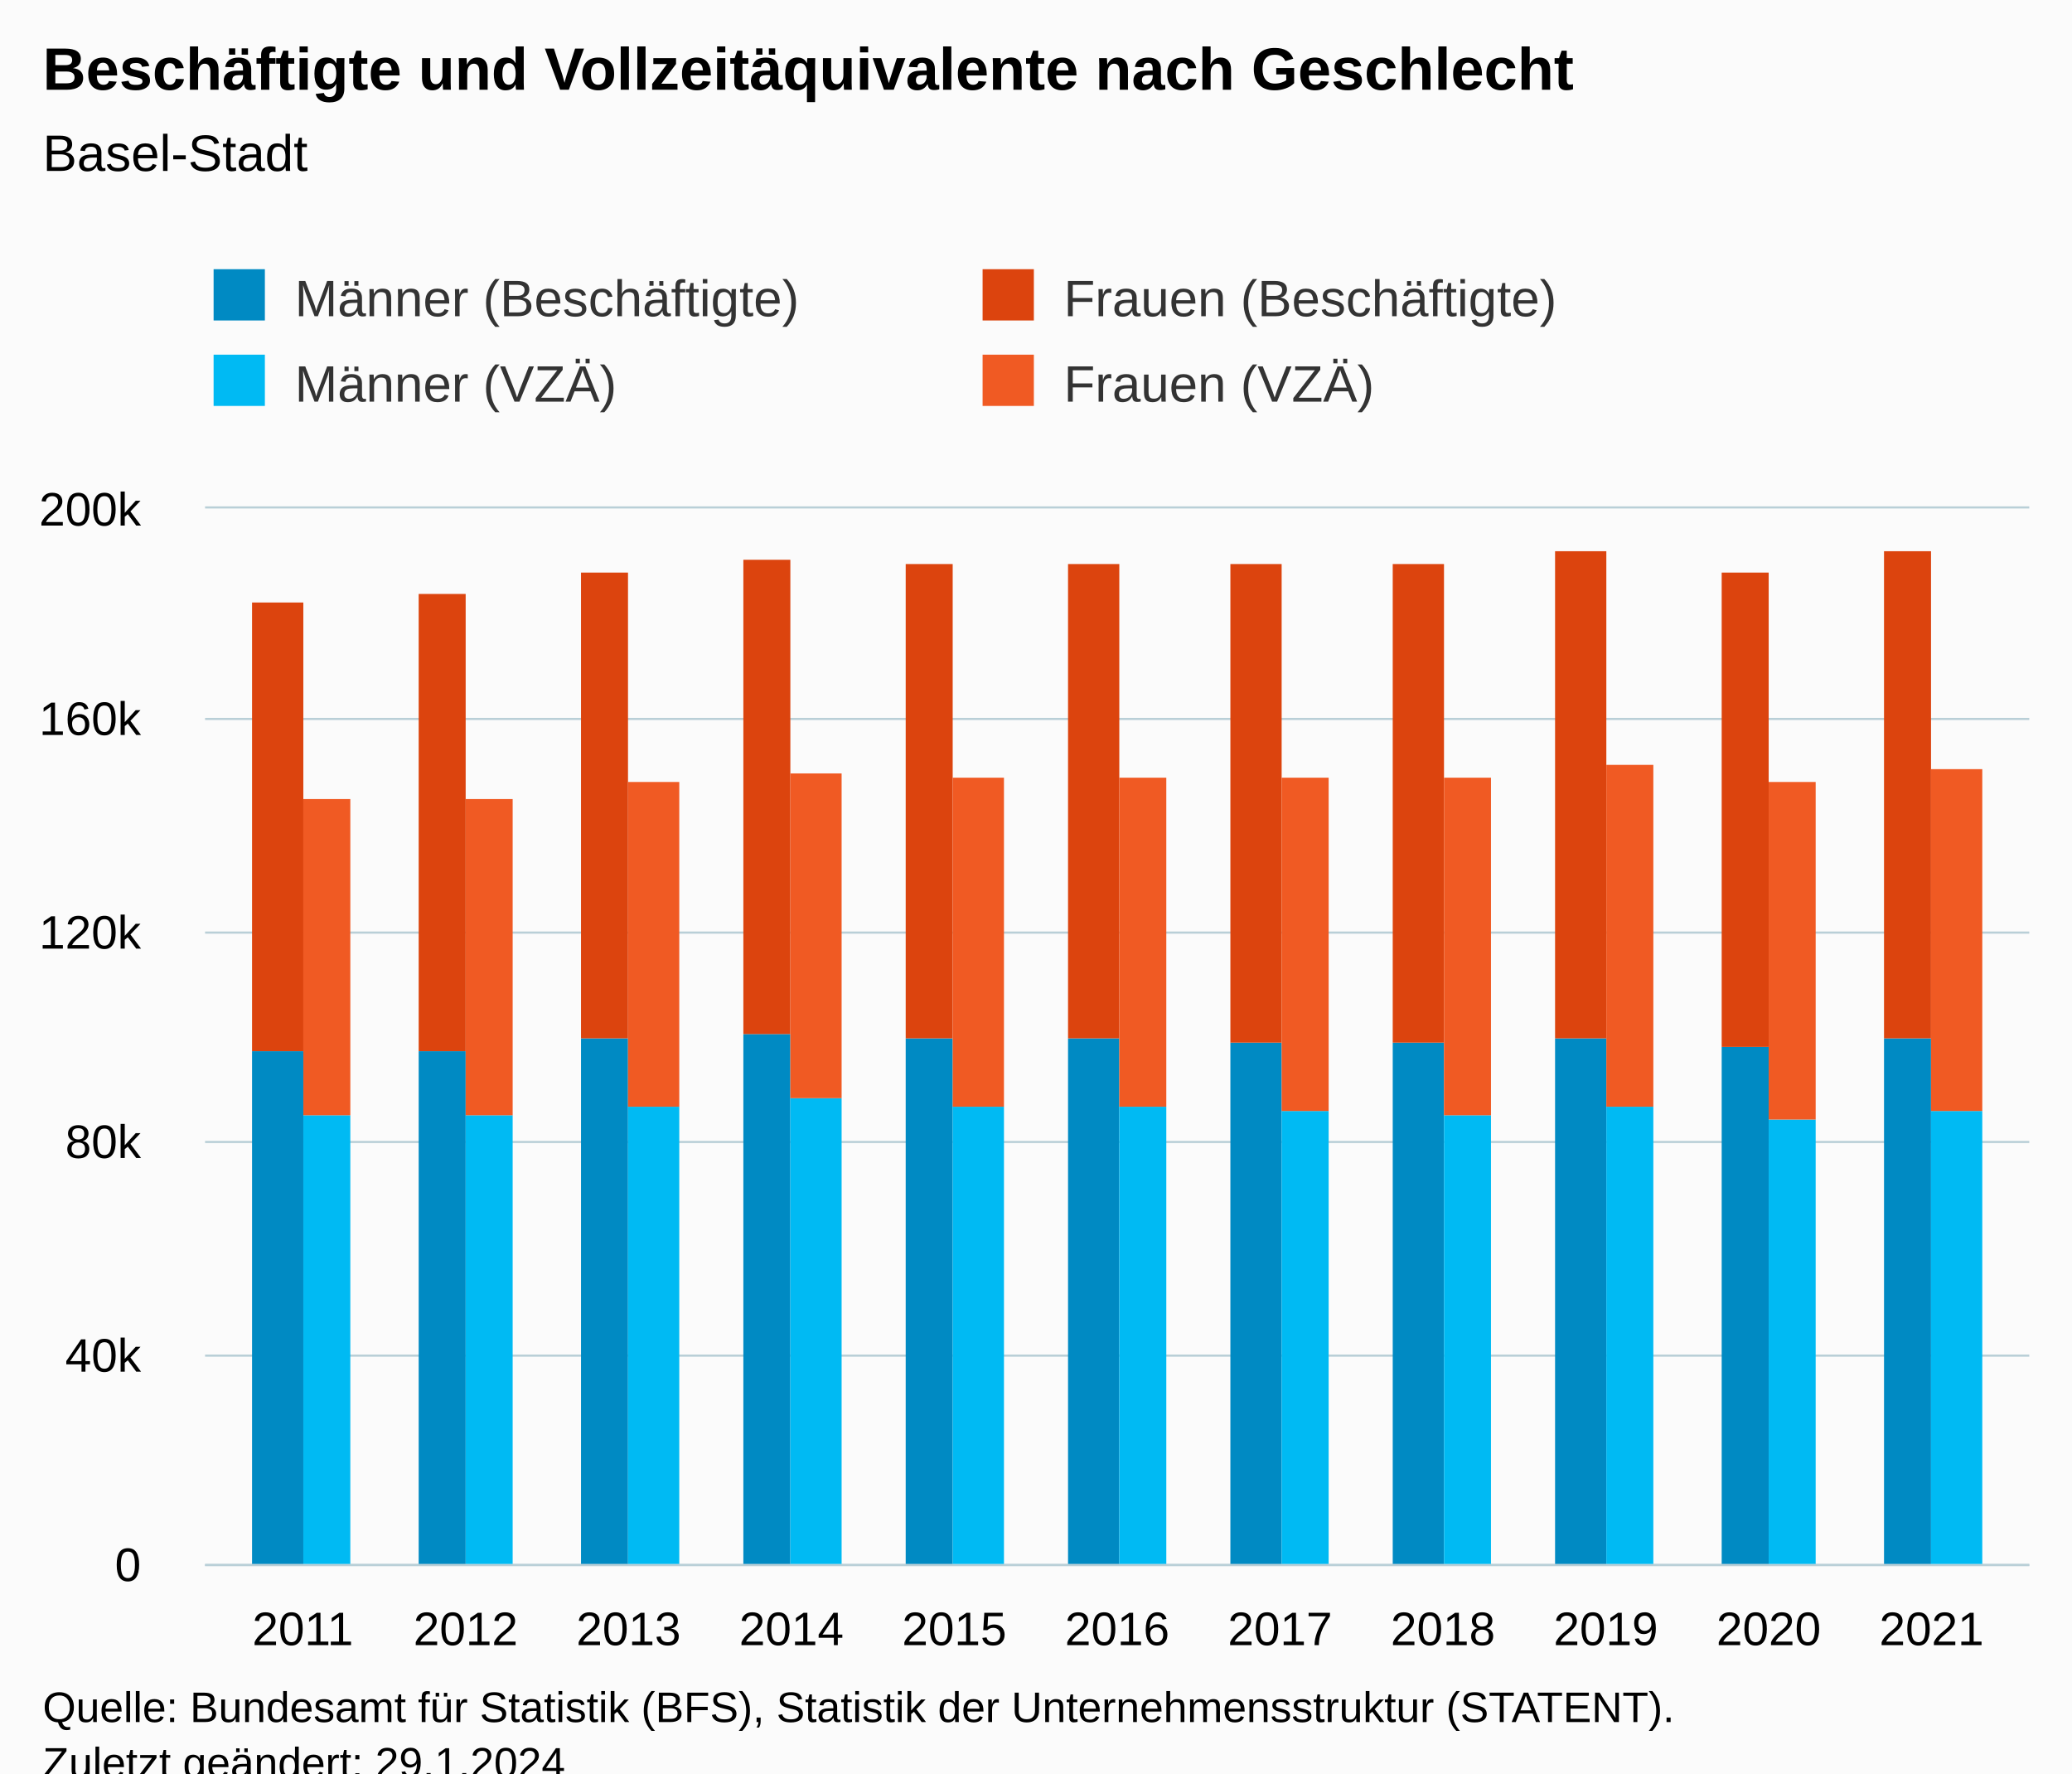
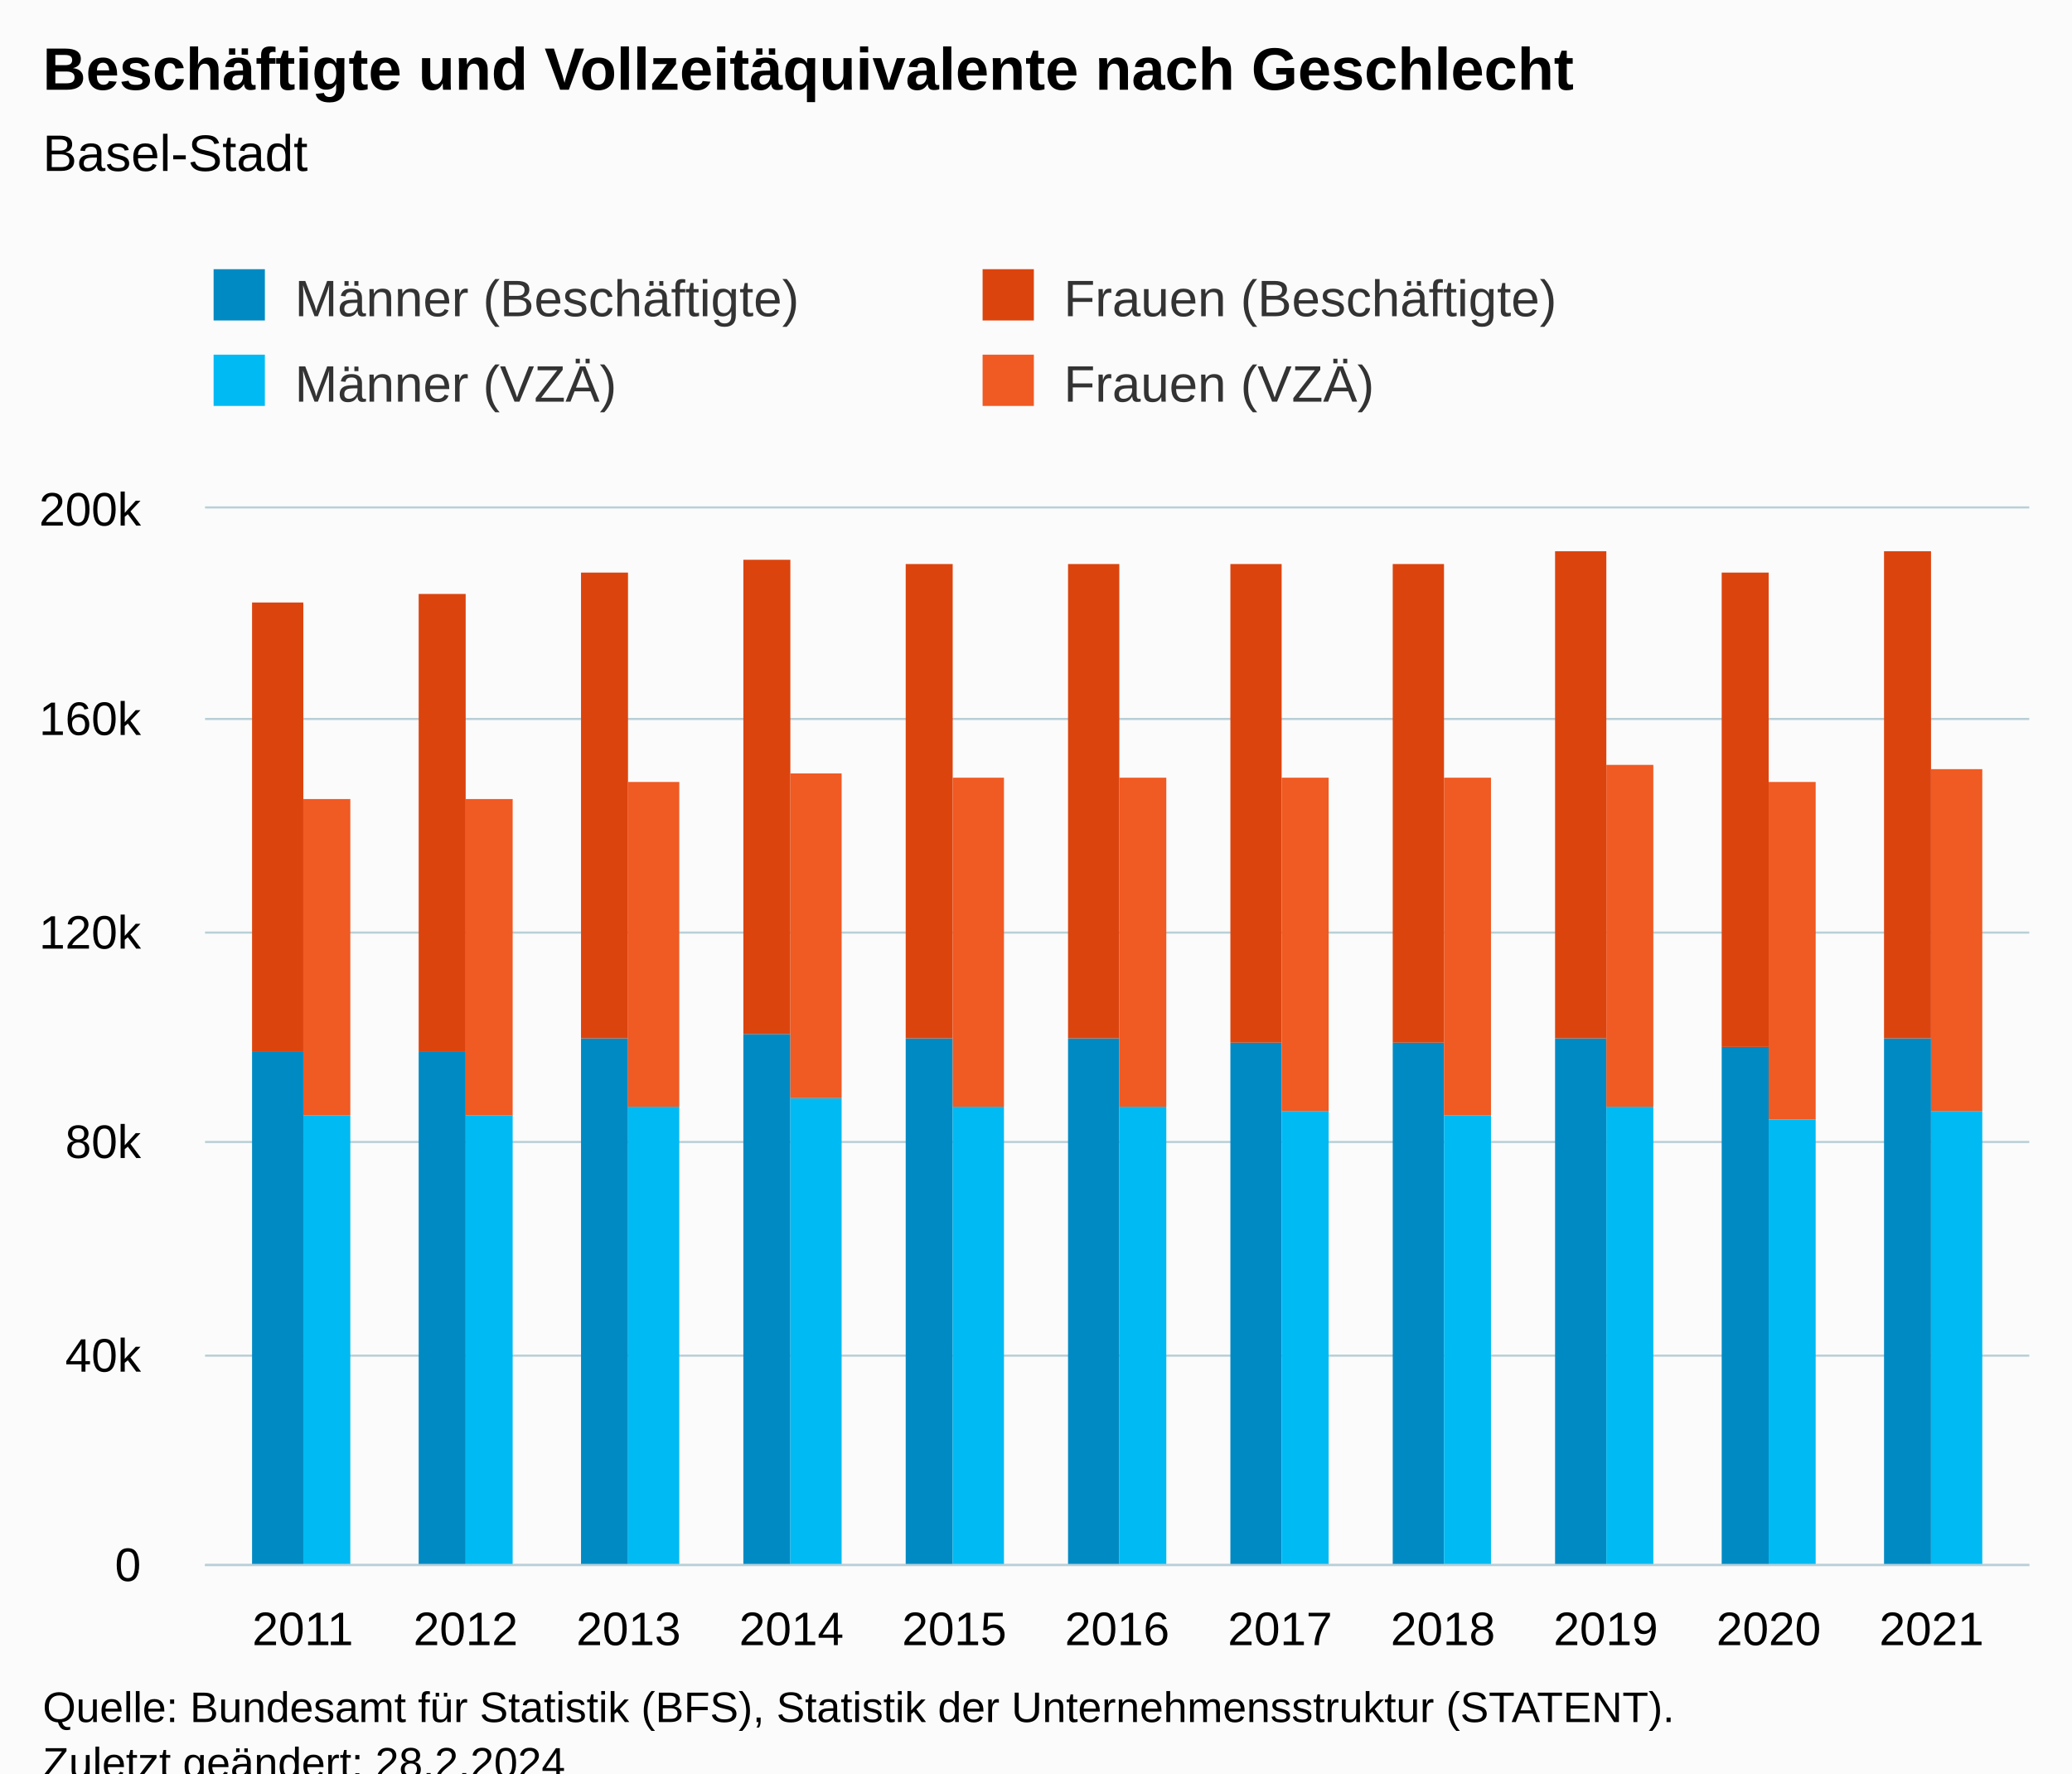
<svg xmlns="http://www.w3.org/2000/svg" version="1.1" class="highcharts-root" style="font-family:Arial;font-size:12px;" viewBox="0 0 485 415">
  <defs>
-     <clipPath id="highcharts-38jc4u2-51-">
+     <clipPath id="highcharts-xpps4wl-51-">
      <rect x="0" y="0" width="427" height="247" fill="none" />
    </clipPath>
-     <clipPath id="highcharts-38jc4u2-63-">
+     <clipPath id="highcharts-xpps4wl-63-">
      <rect x="0" y="0" width="427" height="247" fill="none" />
    </clipPath>
-     <clipPath id="highcharts-38jc4u2-97-">
+     <clipPath id="highcharts-xpps4wl-97-">
      <rect x="48" y="119" width="427" height="247" fill="none" />
    </clipPath>
  </defs>
  <rect fill="#fbfbfb" class="highcharts-background" x="0" y="0" width="485" height="428" rx="0" ry="0" />
  <rect fill="none" class="highcharts-plot-background" x="48" y="119" width="427" height="247" />
  <g class="highcharts-pane-group" data-z-index="0" />
  <g class="highcharts-grid highcharts-xaxis-grid" data-z-index="1">
    <path fill="none" data-z-index="1" class="highcharts-grid-line" d="M 70.5 119 L 70.5 366" opacity="1" />
    <path fill="none" data-z-index="1" class="highcharts-grid-line" d="M 108.5 119 L 108.5 366" opacity="1" />
    <path fill="none" data-z-index="1" class="highcharts-grid-line" d="M 146.5 119 L 146.5 366" opacity="1" />
    <path fill="none" data-z-index="1" class="highcharts-grid-line" d="M 184.5 119 L 184.5 366" opacity="1" />
    <path fill="none" data-z-index="1" class="highcharts-grid-line" d="M 222.5 119 L 222.5 366" opacity="1" />
    <path fill="none" data-z-index="1" class="highcharts-grid-line" d="M 261.5 119 L 261.5 366" opacity="1" />
    <path fill="none" data-z-index="1" class="highcharts-grid-line" d="M 299.5 119 L 299.5 366" opacity="1" />
    <path fill="none" data-z-index="1" class="highcharts-grid-line" d="M 337.5 119 L 337.5 366" opacity="1" />
    <path fill="none" data-z-index="1" class="highcharts-grid-line" d="M 375.5 119 L 375.5 366" opacity="1" />
    <path fill="none" data-z-index="1" class="highcharts-grid-line" d="M 413.5 119 L 413.5 366" opacity="1" />
    <path fill="none" data-z-index="1" class="highcharts-grid-line" d="M 451.5 119 L 451.5 366" opacity="1" />
  </g>
  <g class="highcharts-grid highcharts-yaxis-grid" data-z-index="1">
    <path fill="none" stroke="#B9CFD7" stroke-width="0.5" data-z-index="1" class="highcharts-grid-line" d="M 48 366.25 L 475 366.25" opacity="1" />
    <path fill="none" stroke="#B9CFD7" stroke-width="0.5" data-z-index="1" class="highcharts-grid-line" d="M 48 317.25 L 475 317.25" opacity="1" />
    <path fill="none" stroke="#B9CFD7" stroke-width="0.5" data-z-index="1" class="highcharts-grid-line" d="M 48 267.25 L 475 267.25" opacity="1" />
    <path fill="none" stroke="#B9CFD7" stroke-width="0.5" data-z-index="1" class="highcharts-grid-line" d="M 48 218.25 L 475 218.25" opacity="1" />
    <path fill="none" stroke="#B9CFD7" stroke-width="0.5" data-z-index="1" class="highcharts-grid-line" d="M 48 168.25 L 475 168.25" opacity="1" />
    <path fill="none" stroke="#B9CFD7" stroke-width="0.5" data-z-index="1" class="highcharts-grid-line" d="M 48 118.75 L 475 118.75" opacity="1" />
  </g>
  <rect fill="none" class="highcharts-plot-border" data-z-index="1" x="48" y="119" width="427" height="247" />
  <g class="highcharts-axis highcharts-xaxis" data-z-index="2">
    <path fill="none" class="highcharts-axis-line" stroke="#B9CFD7" stroke-width="0.5" data-z-index="7" d="M 48 366.25 L 475 366.25" />
  </g>
  <g class="highcharts-axis highcharts-yaxis" data-z-index="2">
    <path fill="none" class="highcharts-axis-line" data-z-index="7" d="M 48 119 L 48 366" />
  </g>
  <g class="highcharts-series-group" data-z-index="3">
-     <g class="highcharts-series highcharts-series-0 highcharts-column-series" data-z-index="0.1" opacity="1" transform="translate(48,119) scale(1 1)" clip-path="url(#highcharts-38jc4u2-63-)">
+     <g class="highcharts-series highcharts-series-0 highcharts-column-series" data-z-index="0.1" opacity="1" transform="translate(48,119) scale(1 1)" clip-path="url(#highcharts-xpps4wl-63-)">
      <rect x="11" y="127" width="12" height="121" fill="#008AC3" opacity="1" class="highcharts-point" />
      <rect x="50" y="127" width="11" height="121" fill="#008AC3" opacity="1" class="highcharts-point" />
      <rect x="88" y="124" width="11" height="124" fill="#008AC3" opacity="1" class="highcharts-point" />
      <rect x="126" y="123" width="11" height="125" fill="#008AC3" opacity="1" class="highcharts-point" />
      <rect x="164" y="124" width="11" height="124" fill="#008AC3" opacity="1" class="highcharts-point" />
      <rect x="202" y="124" width="12" height="124" fill="#008AC3" opacity="1" class="highcharts-point" />
      <rect x="240" y="125" width="12" height="123" fill="#008AC3" opacity="1" class="highcharts-point" />
      <rect x="278" y="125" width="12" height="123" fill="#008AC3" opacity="1" class="highcharts-point" />
      <rect x="316" y="124" width="12" height="124" fill="#008AC3" opacity="1" class="highcharts-point" />
      <rect x="355" y="126" width="11" height="122" fill="#008AC3" opacity="1" class="highcharts-point" />
      <rect x="393" y="124" width="11" height="124" fill="#008AC3" opacity="1" class="highcharts-point" />
    </g>
    <g class="highcharts-markers highcharts-series-0 highcharts-column-series" data-z-index="0.1" opacity="1" transform="translate(48,119) scale(1 1)" clip-path="none" />
-     <g class="highcharts-series highcharts-series-1 highcharts-column-series" data-z-index="0.1" opacity="1" transform="translate(48,119) scale(1 1)" clip-path="url(#highcharts-38jc4u2-63-)">
+     <g class="highcharts-series highcharts-series-1 highcharts-column-series" data-z-index="0.1" opacity="1" transform="translate(48,119) scale(1 1)" clip-path="url(#highcharts-xpps4wl-63-)">
      <rect x="11" y="22" width="12" height="105" fill="#DC440E" opacity="1" class="highcharts-point" />
      <rect x="50" y="20" width="11" height="107" fill="#DC440E" opacity="1" class="highcharts-point" />
      <rect x="88" y="15" width="11" height="109" fill="#DC440E" opacity="1" class="highcharts-point" />
      <rect x="126" y="12" width="11" height="111" fill="#DC440E" opacity="1" class="highcharts-point" />
      <rect x="164" y="13" width="11" height="111" fill="#DC440E" opacity="1" class="highcharts-point" />
      <rect x="202" y="13" width="12" height="111" fill="#DC440E" opacity="1" class="highcharts-point" />
      <rect x="240" y="13" width="12" height="112" fill="#DC440E" opacity="1" class="highcharts-point" />
      <rect x="278" y="13" width="12" height="112" fill="#DC440E" opacity="1" class="highcharts-point" />
      <rect x="316" y="10" width="12" height="114" fill="#DC440E" opacity="1" class="highcharts-point" />
      <rect x="355" y="15" width="11" height="111" fill="#DC440E" opacity="1" class="highcharts-point" />
      <rect x="393" y="10" width="11" height="114" fill="#DC440E" opacity="1" class="highcharts-point" />
    </g>
    <g class="highcharts-markers highcharts-series-1 highcharts-column-series" data-z-index="0.1" opacity="1" transform="translate(48,119) scale(1 1)" clip-path="none" />
-     <g class="highcharts-series highcharts-series-2 highcharts-column-series" data-z-index="0.1" opacity="1" transform="translate(48,119) scale(1 1)" clip-path="url(#highcharts-38jc4u2-63-)">
+     <g class="highcharts-series highcharts-series-2 highcharts-column-series" data-z-index="0.1" opacity="1" transform="translate(48,119) scale(1 1)" clip-path="url(#highcharts-xpps4wl-63-)">
      <rect x="23" y="142" width="11" height="106" fill="#00bAf3" opacity="1" class="highcharts-point" />
      <rect x="61" y="142" width="11" height="106" fill="#00bAf3" opacity="1" class="highcharts-point" />
      <rect x="99" y="140" width="12" height="108" fill="#00bAf3" opacity="1" class="highcharts-point" />
      <rect x="137" y="138" width="12" height="110" fill="#00bAf3" opacity="1" class="highcharts-point" />
      <rect x="175" y="140" width="12" height="108" fill="#00bAf3" opacity="1" class="highcharts-point" />
      <rect x="214" y="140" width="11" height="108" fill="#00bAf3" opacity="1" class="highcharts-point" />
      <rect x="252" y="141" width="11" height="107" fill="#00bAf3" opacity="1" class="highcharts-point" />
      <rect x="290" y="142" width="11" height="106" fill="#00bAf3" opacity="1" class="highcharts-point" />
      <rect x="328" y="140" width="11" height="108" fill="#00bAf3" opacity="1" class="highcharts-point" />
      <rect x="366" y="143" width="11" height="105" fill="#00bAf3" opacity="1" class="highcharts-point" />
      <rect x="404" y="141" width="12" height="107" fill="#00bAf3" opacity="1" class="highcharts-point" />
    </g>
    <g class="highcharts-markers highcharts-series-2 highcharts-column-series" data-z-index="0.1" opacity="1" transform="translate(48,119) scale(1 1)" clip-path="none" />
-     <g class="highcharts-series highcharts-series-3 highcharts-column-series" data-z-index="0.1" opacity="1" transform="translate(48,119) scale(1 1)" clip-path="url(#highcharts-38jc4u2-63-)">
+     <g class="highcharts-series highcharts-series-3 highcharts-column-series" data-z-index="0.1" opacity="1" transform="translate(48,119) scale(1 1)" clip-path="url(#highcharts-xpps4wl-63-)">
      <rect x="23" y="68" width="11" height="74" fill="#F05A23" opacity="1" class="highcharts-point" />
      <rect x="61" y="68" width="11" height="74" fill="#F05A23" opacity="1" class="highcharts-point" />
      <rect x="99" y="64" width="12" height="76" fill="#F05A23" opacity="1" class="highcharts-point" />
      <rect x="137" y="62" width="12" height="76" fill="#F05A23" opacity="1" class="highcharts-point" />
      <rect x="175" y="63" width="12" height="77" fill="#F05A23" opacity="1" class="highcharts-point" />
      <rect x="214" y="63" width="11" height="77" fill="#F05A23" opacity="1" class="highcharts-point" />
      <rect x="252" y="63" width="11" height="78" fill="#F05A23" opacity="1" class="highcharts-point" />
      <rect x="290" y="63" width="11" height="79" fill="#F05A23" opacity="1" class="highcharts-point" />
      <rect x="328" y="60" width="11" height="80" fill="#F05A23" opacity="1" class="highcharts-point" />
      <rect x="366" y="64" width="11" height="79" fill="#F05A23" opacity="1" class="highcharts-point" />
      <rect x="404" y="61" width="12" height="80" fill="#F05A23" opacity="1" class="highcharts-point" />
    </g>
    <g class="highcharts-markers highcharts-series-3 highcharts-column-series" data-z-index="0.1" opacity="1" transform="translate(48,119) scale(1 1)" clip-path="none" />
  </g>
  <text x="10" text-anchor="start" class="highcharts-title" data-z-index="4" style="color:#000000;font-size:14px;font-weight:bold;fill:#000000;" y="21">
    <tspan>Beschäftigte und Vollzeitäquivalente nach Geschlecht</tspan>
  </text>
  <text x="10" text-anchor="start" class="highcharts-subtitle" data-z-index="4" style="color:#000000;font-size:12px;font-weight:normal;fill:#000000;" y="40">
    <tspan>Basel-Stadt</tspan>
  </text>
  <text x="10" text-anchor="start" class="highcharts-caption" data-z-index="4" style="color:#666666;fill:#666666;" y="400" />
  <g class="highcharts-legend" data-z-index="7" transform="translate(40,56)">
    <rect fill="none" class="highcharts-legend-box" rx="0" ry="0" x="0" y="0" width="356" height="51" visibility="visible" />
    <g data-z-index="1">
      <g>
        <g class="highcharts-legend-item highcharts-column-series highcharts-color-undefined highcharts-series-0" data-z-index="1" transform="translate(8,3)">
          <text x="21" style="color:#333333;cursor:pointer;font-size:12px;font-weight:normal;fill:#333333;" text-anchor="start" data-z-index="2" y="15">
            <tspan>Männer (Beschäftigte)</tspan>
          </text>
          <rect x="2" y="4" width="12" height="12" fill="#008AC3" class="highcharts-point" data-z-index="3" />
        </g>
        <g class="highcharts-legend-item highcharts-column-series highcharts-color-undefined highcharts-series-1" data-z-index="1" transform="translate(188,3)">
          <text x="21" y="15" style="color:#333333;cursor:pointer;font-size:12px;font-weight:normal;fill:#333333;" text-anchor="start" data-z-index="2">
            <tspan>Frauen (Beschäftigte)</tspan>
          </text>
          <rect x="2" y="4" width="12" height="12" fill="#DC440E" class="highcharts-point" data-z-index="3" />
        </g>
        <g class="highcharts-legend-item highcharts-column-series highcharts-color-undefined highcharts-series-2" data-z-index="1" transform="translate(8,23)">
          <text x="21" y="15" style="color:#333333;cursor:pointer;font-size:12px;font-weight:normal;fill:#333333;" text-anchor="start" data-z-index="2">
            <tspan>Männer (VZÄ)</tspan>
          </text>
          <rect x="2" y="4" width="12" height="12" fill="#00bAf3" class="highcharts-point" data-z-index="3" />
        </g>
        <g class="highcharts-legend-item highcharts-column-series highcharts-color-undefined highcharts-series-3" data-z-index="1" transform="translate(188,23)">
          <text x="21" y="15" style="color:#333333;cursor:pointer;font-size:12px;font-weight:normal;fill:#333333;" text-anchor="start" data-z-index="2">
            <tspan>Frauen (VZÄ)</tspan>
          </text>
          <rect x="2" y="4" width="12" height="12" fill="#F05A23" class="highcharts-point" data-z-index="3" />
        </g>
      </g>
    </g>
  </g>
  <g class="highcharts-axis-labels highcharts-xaxis-labels" data-z-index="7">
    <text x="70.875" style="color:#000000;cursor:default;font-size:11px;fill:#000000;" text-anchor="middle" transform="translate(0,0)" y="385" opacity="1">2011</text>
    <text x="109" style="color:#000000;cursor:default;font-size:11px;fill:#000000;" text-anchor="middle" transform="translate(0,0)" y="385" opacity="1">2012</text>
    <text x="147.125" style="color:#000000;cursor:default;font-size:11px;fill:#000000;" text-anchor="middle" transform="translate(0,0)" y="385" opacity="1">2013</text>
    <text x="185.25" style="color:#000000;cursor:default;font-size:11px;fill:#000000;" text-anchor="middle" transform="translate(0,0)" y="385" opacity="1">2014</text>
    <text x="223.375" style="color:#000000;cursor:default;font-size:11px;fill:#000000;" text-anchor="middle" transform="translate(0,0)" y="385" opacity="1">2015</text>
    <text x="261.5" style="color:#000000;cursor:default;font-size:11px;fill:#000000;" text-anchor="middle" transform="translate(0,0)" y="385" opacity="1">2016</text>
    <text x="299.625" style="color:#000000;cursor:default;font-size:11px;fill:#000000;" text-anchor="middle" transform="translate(0,0)" y="385" opacity="1">2017</text>
    <text x="337.75" style="color:#000000;cursor:default;font-size:11px;fill:#000000;" text-anchor="middle" transform="translate(0,0)" y="385" opacity="1">2018</text>
    <text x="375.875" style="color:#000000;cursor:default;font-size:11px;fill:#000000;" text-anchor="middle" transform="translate(0,0)" y="385" opacity="1">2019</text>
    <text x="414" style="color:#000000;cursor:default;font-size:11px;fill:#000000;" text-anchor="middle" transform="translate(0,0)" y="385" opacity="1">2020</text>
    <text x="452.125" style="color:#000000;cursor:default;font-size:11px;fill:#000000;" text-anchor="middle" transform="translate(0,0)" y="385" opacity="1">2021</text>
  </g>
  <g class="highcharts-axis-labels highcharts-yaxis-labels" data-z-index="7">
    <text x="33" style="color:#000000;cursor:default;font-size:11px;fill:#000000;" text-anchor="end" transform="translate(0,0)" y="370" opacity="1">0</text>
    <text x="33" style="color:#000000;cursor:default;font-size:11px;fill:#000000;" text-anchor="end" transform="translate(0,0)" y="321" opacity="1">40k</text>
    <text x="33" style="color:#000000;cursor:default;font-size:11px;fill:#000000;" text-anchor="end" transform="translate(0,0)" y="271" opacity="1">80k</text>
    <text x="33" style="color:#000000;cursor:default;font-size:11px;fill:#000000;" text-anchor="end" transform="translate(0,0)" y="222" opacity="1">120k</text>
    <text x="33" style="color:#000000;cursor:default;font-size:11px;fill:#000000;" text-anchor="end" transform="translate(0,0)" y="172" opacity="1">160k</text>
    <text x="33" style="color:#000000;cursor:default;font-size:11px;fill:#000000;" text-anchor="end" transform="translate(0,0)" y="123" opacity="1">200k</text>
  </g>
  <text x="10" class="highcharts-credits" text-anchor="start" data-z-index="8" style="cursor:default;color:#000000;font-size:10px;fill:#000000;" y="403">
    <tspan>Quelle: Bundesamt für Statistik (BFS), Statistik der Unternehmensstruktur (STATENT).</tspan>
-     <tspan x="10" dy="13">Zuletzt geändert: 29.1.2024</tspan>
+     <tspan x="10" dy="13">Zuletzt geändert: 28.2.2024</tspan>
  </text>
-   <g class="highcharts-control-points" data-z-index="99" clip-path="url(#highcharts-38jc4u2-97-)" />
+   <g class="highcharts-control-points" data-z-index="99" clip-path="url(#highcharts-xpps4wl-97-)" />
</svg>
